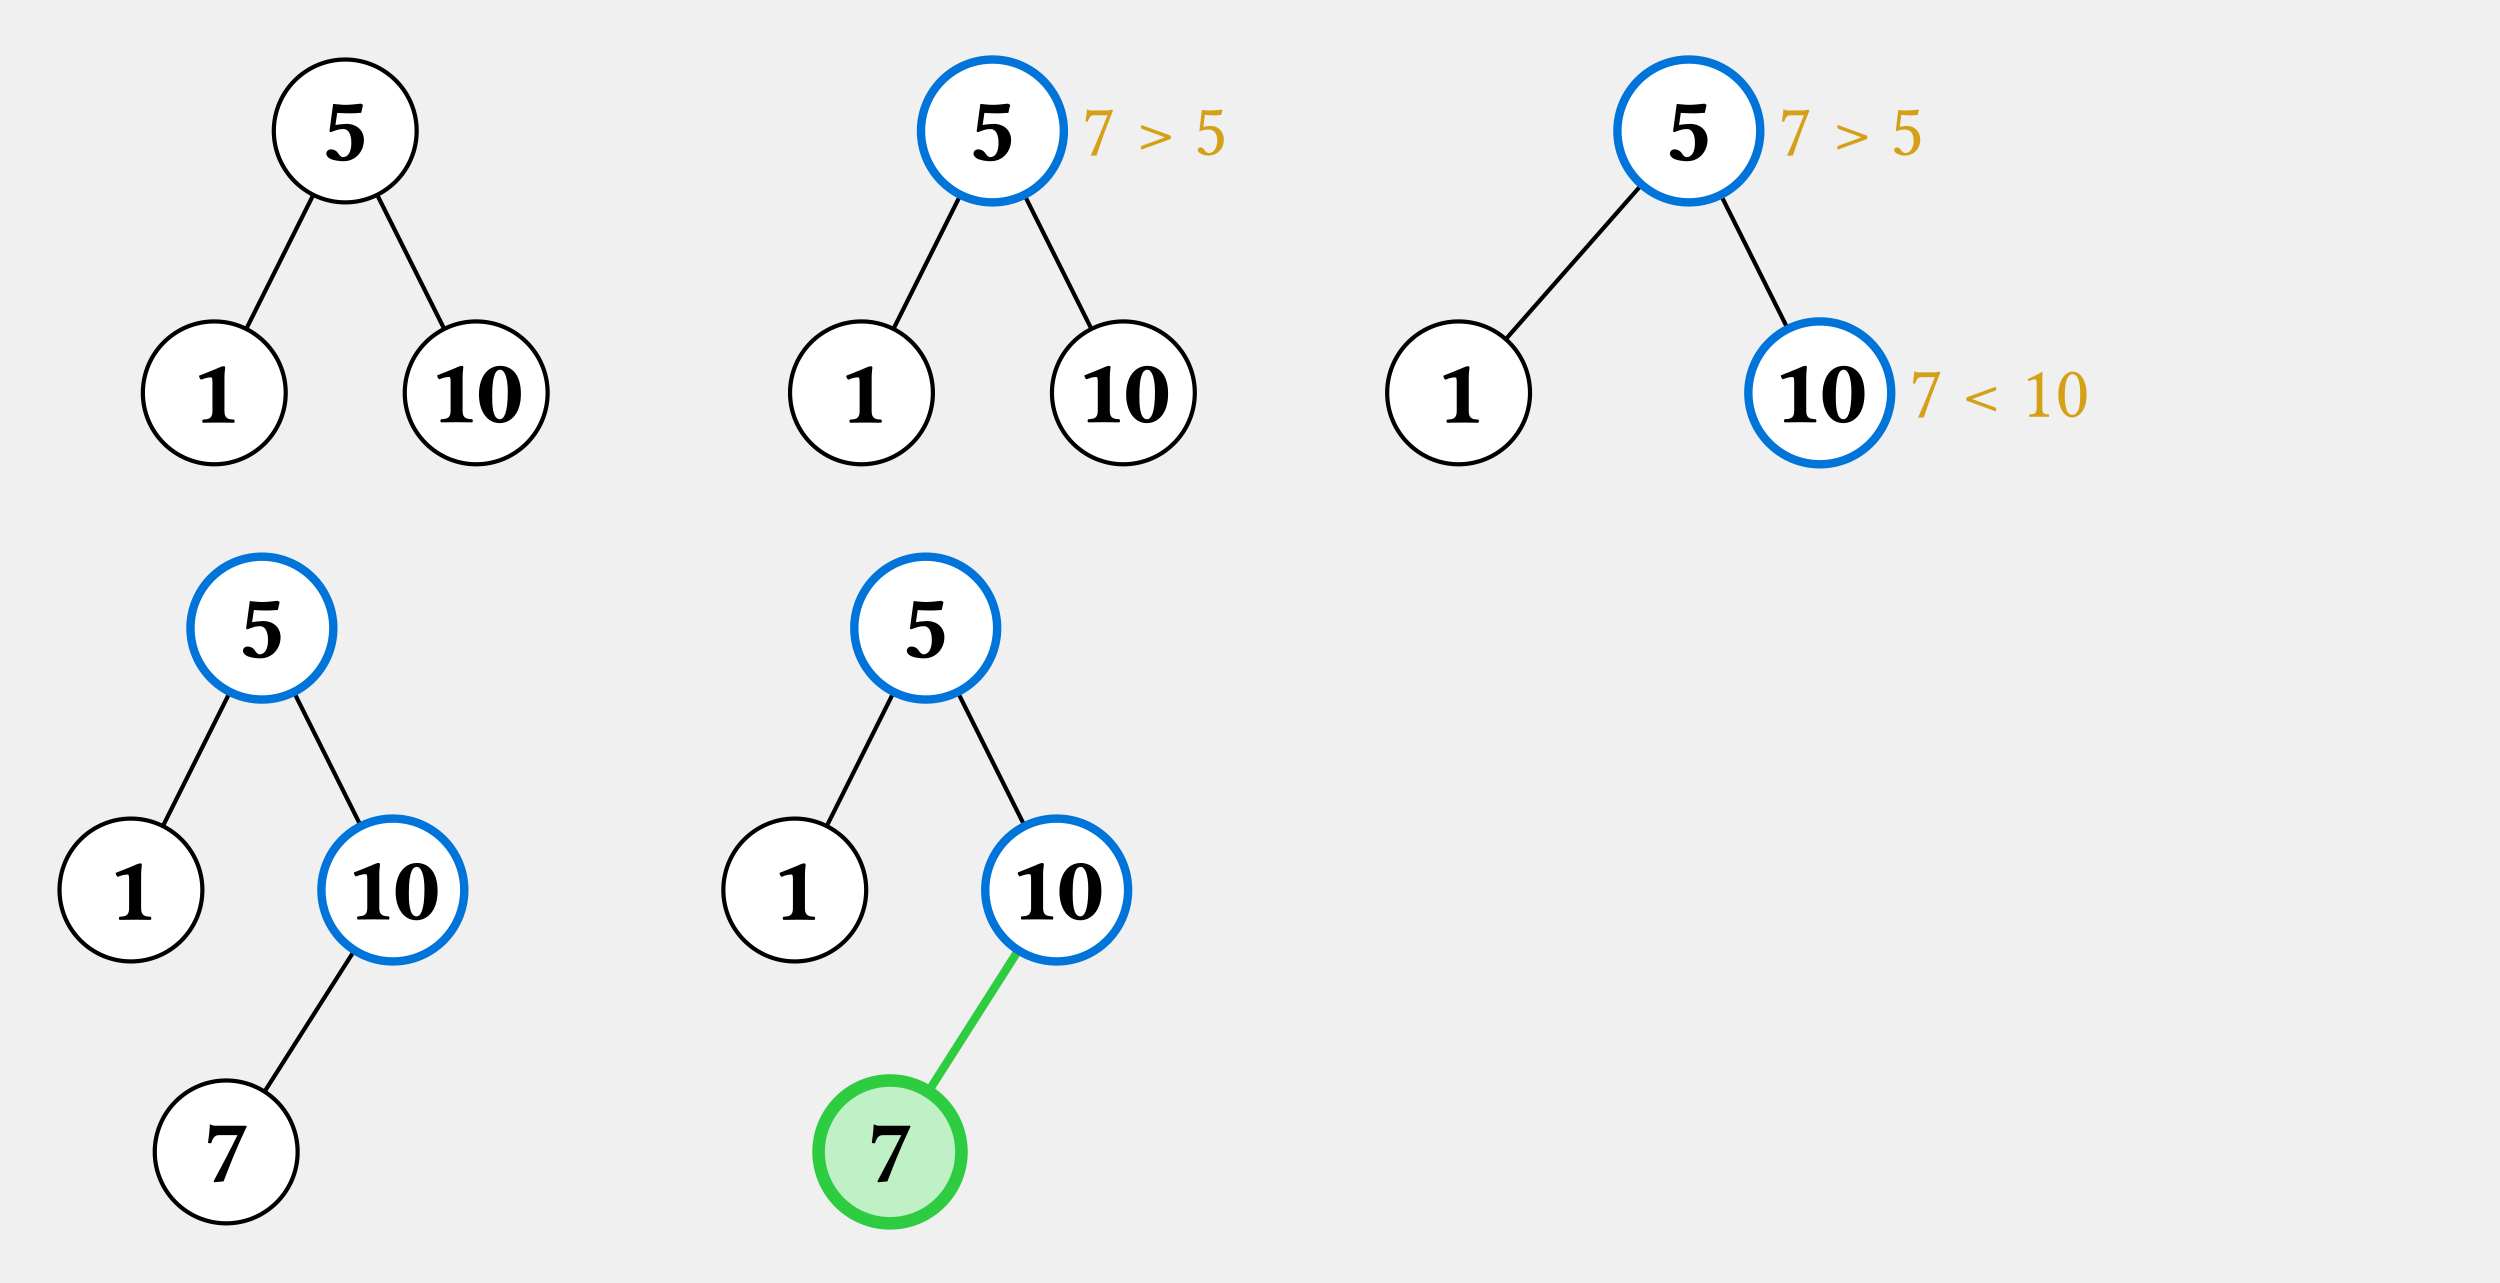
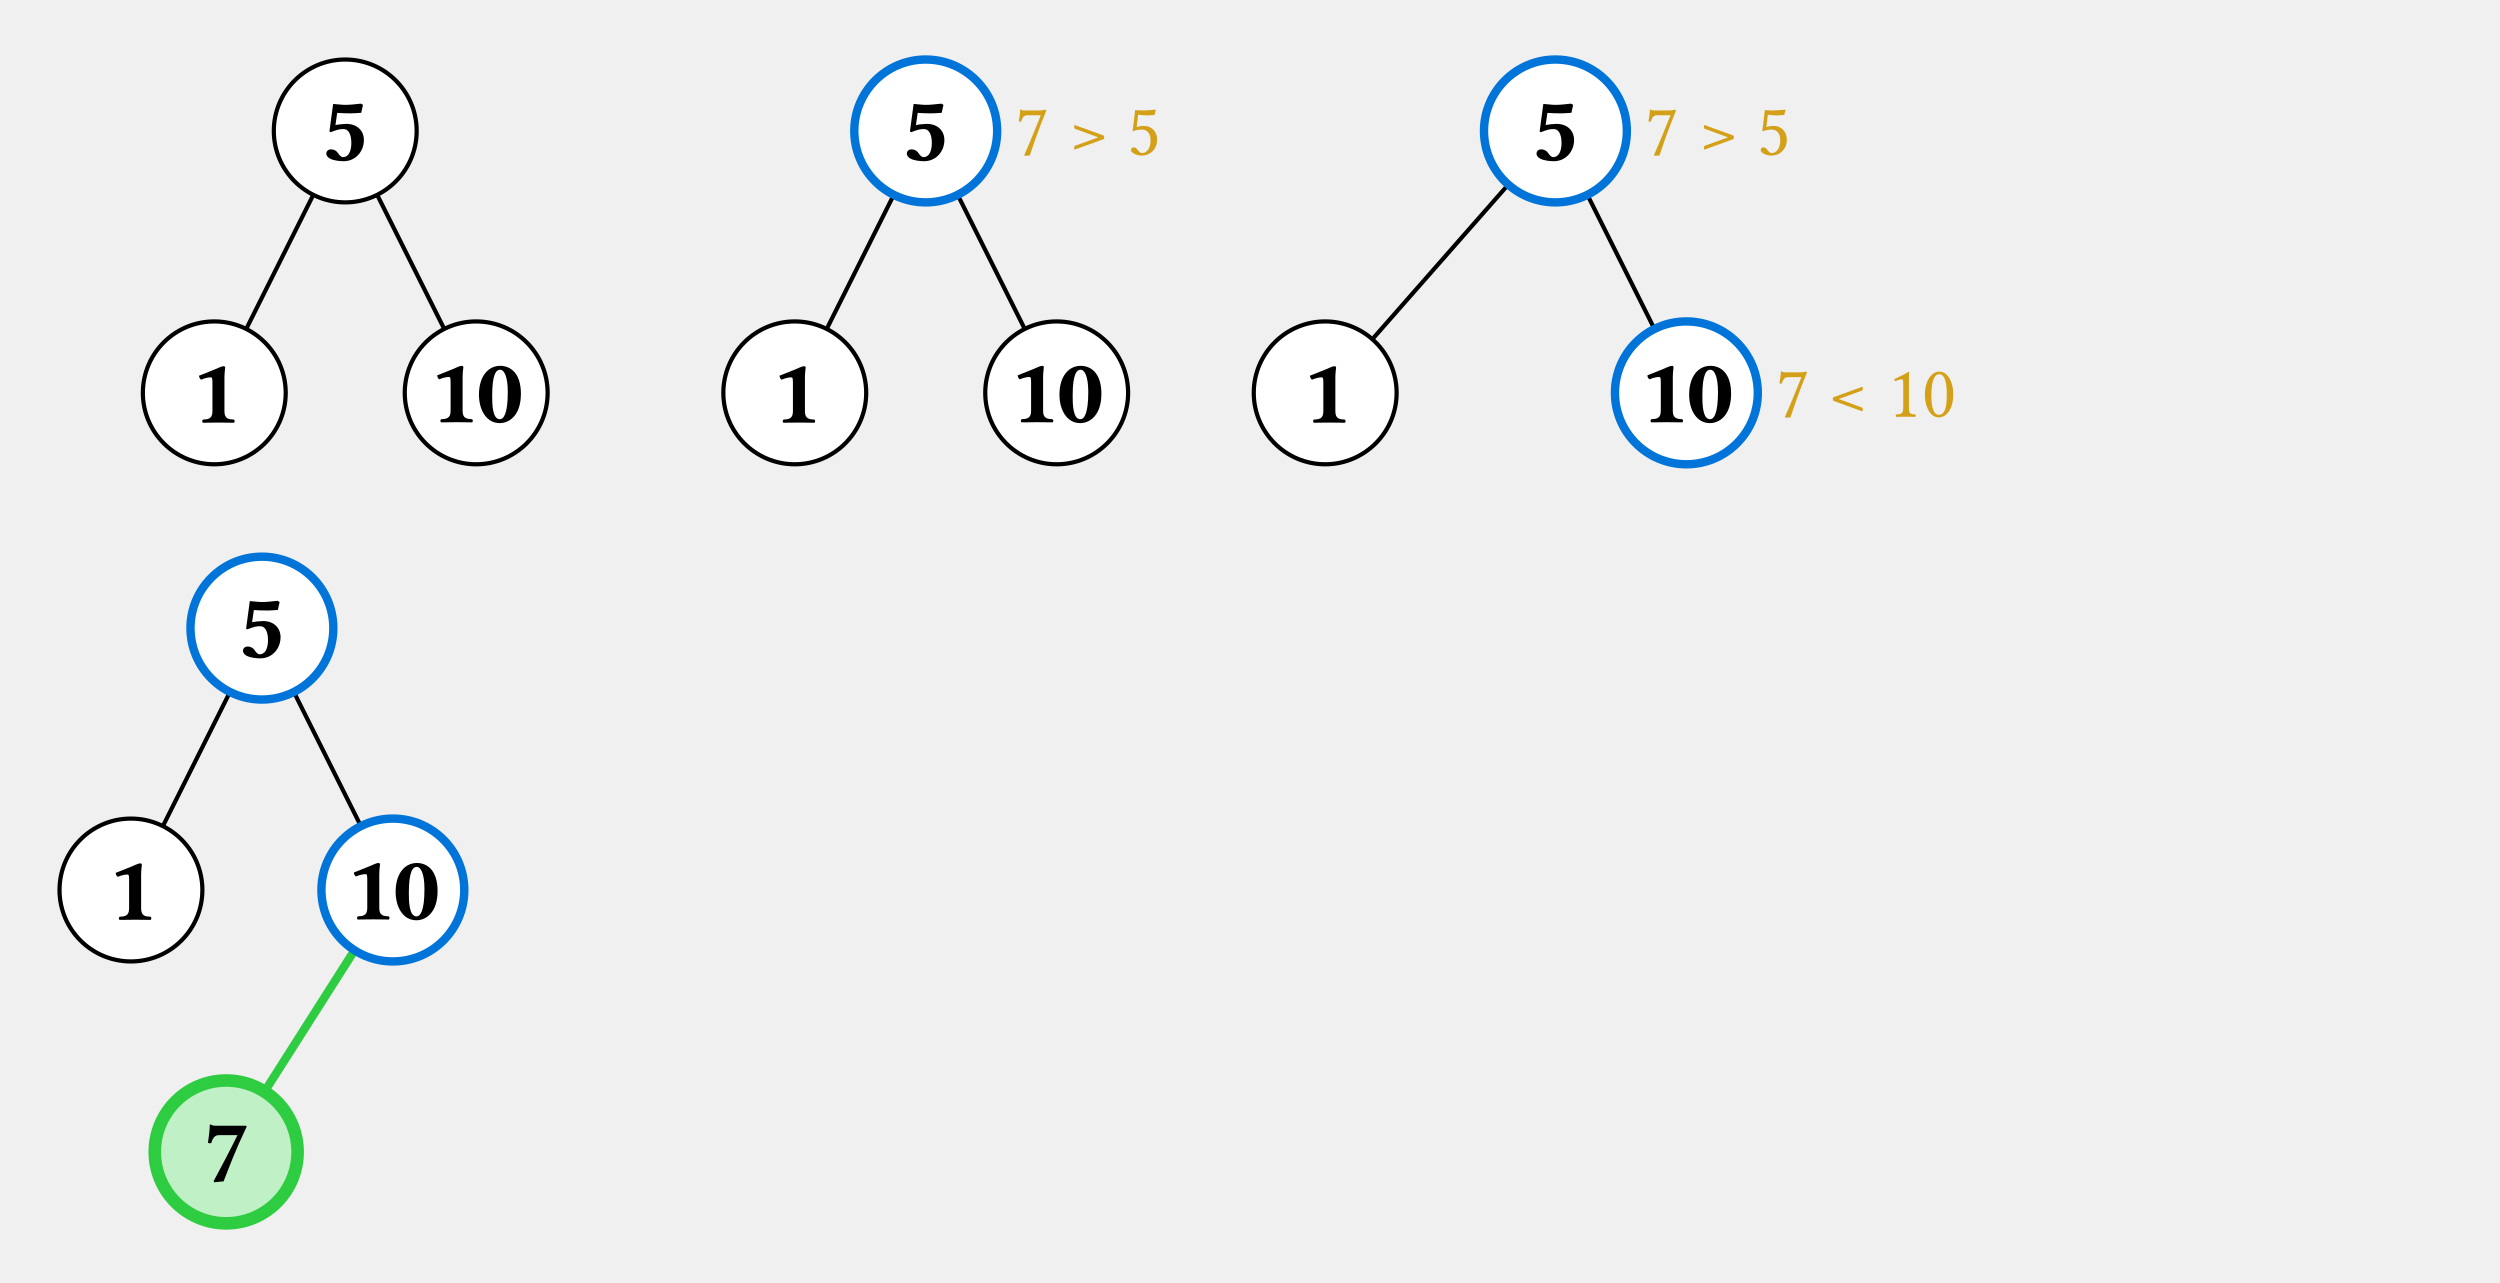
<svg xmlns="http://www.w3.org/2000/svg" xmlns:xlink="http://www.w3.org/1999/xlink" class="typst-doc" viewBox="0 0 595.276 305.465" width="595.276pt" height="305.465pt">
  <g>
    <g class="typst-group">
      <g>
        <g class="typst-group" transform="matrix(1 0 0 1 34.01575 14.17323)">
          <g>
            <g class="typst-group">
              <g>
                <path class="typst-shape" fill="none" stroke="#000000" stroke-width="1" stroke-linecap="butt" stroke-linejoin="miter" stroke-miterlimit="4" transform="matrix(1 0 0 1 22.07864 27.14941)" d="M 0 0m 21.04 0 l -21.04 42.079 " />
                <path class="typst-shape" fill="none" stroke="#000000" stroke-width="1" stroke-linecap="butt" stroke-linejoin="miter" stroke-miterlimit="4" transform="matrix(1 0 0 1 53.25974 27.14941)" d="M 0 0m 0 0 l 21.04 42.079 " />
                <path class="typst-shape" fill="#ffffff" fill-rule="nonzero" stroke="#000000" stroke-width="1" stroke-linecap="butt" stroke-linejoin="miter" stroke-miterlimit="4" transform="matrix(1 0 0 1 31.1811 0)" d="M 0 0m 17.008 0 c -9.385 0 -17.008 7.623 -17.008 17.008 c 0 9.385 7.623 17.008 17.008 17.008 c 9.385 0 17.008 -7.623 17.008 -17.008 c 0 -9.385 -7.623 -17.008 -17.008 -17.008 Z " />
                <path class="typst-shape" fill="none" transform="matrix(1 0 0 1 42.53498 9.802874)" d="M 0 0m 0 0 h 11.308 v 14.41 h -11.308 v -14.41 Z " />
                <g class="typst-group">
                  <g>
                    <g class="typst-group" transform="matrix(1 0 0 1 42.53498 9.802874)">
                      <g>
                        <g class="typst-text" transform="matrix(1 0 0 -1 0 14.19)">
                          <use xlink:href="#gF15EF029438DBE6CD74CC29FAB561C61" x="0" y="0" fill="#000000" fill-rule="nonzero" />
                        </g>
                      </g>
                    </g>
                  </g>
                </g>
                <path class="typst-shape" fill="#ffffff" fill-rule="nonzero" stroke="#000000" stroke-width="1" stroke-linecap="butt" stroke-linejoin="miter" stroke-miterlimit="4" transform="matrix(1 0 0 1 0 62.3622)" d="M 0 0m 17.008 0 c -9.385 0 -17.008 7.623 -17.008 17.008 c 0 9.385 7.623 17.008 17.008 17.008 c 9.385 0 17.008 -7.623 17.008 -17.008 c 0 -9.385 -7.623 -17.008 -17.008 -17.008 Z " />
                <path class="typst-shape" fill="none" transform="matrix(1 0 0 1 11.35387 72.25308)" d="M 0 0h 11.308 v 14.234 h -11.308 v -14.234 Z " />
                <g class="typst-group">
                  <g>
                    <g class="typst-group" transform="matrix(1 0 0 1 11.35387 72.25308)">
                      <g>
                        <g class="typst-text" transform="matrix(1 0 0 -1 0 14.19)">
                          <use xlink:href="#g1CBEB29FCA7C3B058A6EBBB396C32178" x="0" y="0" fill="#000000" fill-rule="nonzero" />
                        </g>
                      </g>
                    </g>
                  </g>
                </g>
                <path class="typst-shape" fill="#ffffff" fill-rule="nonzero" stroke="#000000" stroke-width="1" stroke-linecap="butt" stroke-linejoin="miter" stroke-miterlimit="4" transform="matrix(1 0 0 1 62.3622 62.3622)" d="M 0 0m 17.008 0 c -9.385 0 -17.008 7.623 -17.008 17.008 c 0 9.385 7.623 17.008 17.008 17.008 c 9.385 0 17.008 -7.623 17.008 -17.008 c 0 -9.385 -7.623 -17.008 -17.008 -17.008 Z " />
                <path class="typst-shape" fill="none" transform="matrix(1 0 0 1 68.06208 72.16508)" d="M 0 0h 22.616 v 14.41 h -22.616 v -14.41 Z " />
                <g class="typst-group">
                  <g>
                    <g class="typst-group" transform="matrix(1 0 0 1 68.06208 72.16508)">
                      <g>
                        <g class="typst-text" transform="matrix(1 0 0 -1 0 14.19)">
                          <use xlink:href="#g1CBEB29FCA7C3B058A6EBBB396C32178" x="0" y="0" fill="#000000" fill-rule="nonzero" />
                          <use xlink:href="#g904E0DA51920B5982B585617877B6AE0" x="11.308" y="0" fill="#000000" fill-rule="nonzero" />
                        </g>
                      </g>
                    </g>
                  </g>
                </g>
              </g>
            </g>
          </g>
        </g>
-         <g class="typst-group" transform="matrix(1 0 0 1 188.1193 14.17323)">
+         <g class="typst-group" transform="matrix(1 0 0 1 172.2362 14.17323)">
          <g>
            <g class="typst-group">
              <g>
                <path class="typst-shape" fill="none" stroke="#000000" stroke-width="1" stroke-linecap="butt" stroke-linejoin="miter" stroke-miterlimit="4" transform="matrix(1 0 0 1 22.07864 27.14941)" d="M 0 0m 21.04 0 l -21.04 42.079 " />
                <path class="typst-shape" fill="none" stroke="#000000" stroke-width="1" stroke-linecap="butt" stroke-linejoin="miter" stroke-miterlimit="4" transform="matrix(1 0 0 1 53.25974 27.14941)" d="M 0 0m 0 0 l 21.04 42.079 " />
                <path class="typst-shape" fill="#ffffff" fill-rule="nonzero" stroke="#0074d9" stroke-width="2" stroke-linecap="butt" stroke-linejoin="miter" stroke-miterlimit="4" transform="matrix(1 0 0 1 31.1811 0)" d="M 0 0m 17.008 0 c -9.385 0 -17.008 7.623 -17.008 17.008 c 0 9.385 7.623 17.008 17.008 17.008 c 9.385 0 17.008 -7.623 17.008 -17.008 c 0 -9.385 -7.623 -17.008 -17.008 -17.008 Z " />
                <path class="typst-shape" fill="none" transform="matrix(1 0 0 1 42.53498 9.802874)" d="M 0 0m 0 0 h 11.308 v 14.41 h -11.308 v -14.41 Z " />
                <g class="typst-group">
                  <g>
                    <g class="typst-group" transform="matrix(1 0 0 1 42.53498 9.802874)">
                      <g>
                        <g class="typst-text" transform="matrix(1 0 0 -1 0 14.19)">
                          <use xlink:href="#gF15EF029438DBE6CD74CC29FAB561C61" x="0" y="0" fill="#000000" fill-rule="nonzero" />
                        </g>
                      </g>
                    </g>
                  </g>
                </g>
                <path class="typst-shape" fill="none" transform="matrix(1 0 0 1 69.44882 11.10307)" d="M 0 0m 0 0 h 34.848 v 11.81 h -34.848 v -11.81 Z " />
                <g class="typst-group">
                  <g>
                    <g class="typst-group" transform="matrix(1 0 0 1 69.44882 11.10307)">
                      <g>
                        <g class="typst-text" transform="matrix(1 0 0 -1 0 11.5808)">
                          <use xlink:href="#g60A740E2BAD279BD3EFD34D0F6CE6BB8" x="0" y="0" fill="#d4a017" fill-rule="nonzero" />
                          <use xlink:href="#g7EFC4C6B1612157CCA1C1D8744671726" x="12.584" y="0" fill="#d4a017" fill-rule="nonzero" />
                          <use xlink:href="#g515389AFF84761005F68EB2666C28C8F" x="26.664" y="0" fill="#d4a017" fill-rule="nonzero" />
                        </g>
                      </g>
                    </g>
                  </g>
                </g>
                <path class="typst-shape" fill="#ffffff" fill-rule="nonzero" stroke="#000000" stroke-width="1" stroke-linecap="butt" stroke-linejoin="miter" stroke-miterlimit="4" transform="matrix(1 0 0 1 0 62.3622)" d="M 0 0m 17.008 0 c -9.385 0 -17.008 7.623 -17.008 17.008 c 0 9.385 7.623 17.008 17.008 17.008 c 9.385 0 17.008 -7.623 17.008 -17.008 c 0 -9.385 -7.623 -17.008 -17.008 -17.008 Z " />
                <path class="typst-shape" fill="none" transform="matrix(1 0 0 1 11.35387 72.25308)" d="M 0 0h 11.308 v 14.234 h -11.308 v -14.234 Z " />
                <g class="typst-group">
                  <g>
                    <g class="typst-group" transform="matrix(1 0 0 1 11.35387 72.25308)">
                      <g>
                        <g class="typst-text" transform="matrix(1 0 0 -1 0 14.19)">
                          <use xlink:href="#g1CBEB29FCA7C3B058A6EBBB396C32178" x="0" y="0" fill="#000000" fill-rule="nonzero" />
                        </g>
                      </g>
                    </g>
                  </g>
                </g>
                <path class="typst-shape" fill="#ffffff" fill-rule="nonzero" stroke="#000000" stroke-width="1" stroke-linecap="butt" stroke-linejoin="miter" stroke-miterlimit="4" transform="matrix(1 0 0 1 62.3622 62.3622)" d="M 0 0m 17.008 0 c -9.385 0 -17.008 7.623 -17.008 17.008 c 0 9.385 7.623 17.008 17.008 17.008 c 9.385 0 17.008 -7.623 17.008 -17.008 c 0 -9.385 -7.623 -17.008 -17.008 -17.008 Z " />
                <path class="typst-shape" fill="none" transform="matrix(1 0 0 1 68.06208 72.16508)" d="M 0 0h 22.616 v 14.41 h -22.616 v -14.41 Z " />
                <g class="typst-group">
                  <g>
                    <g class="typst-group" transform="matrix(1 0 0 1 68.06208 72.16508)">
                      <g>
                        <g class="typst-text" transform="matrix(1 0 0 -1 0 14.19)">
                          <use xlink:href="#g1CBEB29FCA7C3B058A6EBBB396C32178" x="0" y="0" fill="#000000" fill-rule="nonzero" />
                          <use xlink:href="#g904E0DA51920B5982B585617877B6AE0" x="11.308" y="0" fill="#000000" fill-rule="nonzero" />
                        </g>
                      </g>
                    </g>
                  </g>
                </g>
              </g>
            </g>
          </g>
        </g>
-         <g class="typst-group" transform="matrix(1 0 0 1 330.2992 14.17323)">
+         <g class="typst-group" transform="matrix(1 0 0 1 298.533 14.17323)">
          <g>
            <g class="typst-group">
              <g>
                <path class="typst-shape" fill="none" stroke="#000000" stroke-width="1" stroke-linecap="butt" stroke-linejoin="miter" stroke-miterlimit="4" transform="matrix(1 0 0 1 24.49417 25.52367)" d="M 0 0m 39.85 0 l -39.85 45.331 " />
                <path class="typst-shape" fill="none" stroke="#000000" stroke-width="1" stroke-linecap="butt" stroke-linejoin="miter" stroke-miterlimit="4" transform="matrix(1 0 0 1 76.90173 27.14941)" d="M 0 0m 0 0 l 21.04 42.079 " />
                <path class="typst-shape" fill="#ffffff" fill-rule="nonzero" stroke="#0074d9" stroke-width="2" stroke-linecap="butt" stroke-linejoin="miter" stroke-miterlimit="4" transform="matrix(1 0 0 1 54.82309 0)" d="M 0 0m 17.008 0 c -9.385 0 -17.008 7.623 -17.008 17.008 c 0 9.385 7.623 17.008 17.008 17.008 c 9.385 0 17.008 -7.623 17.008 -17.008 c 0 -9.385 -7.623 -17.008 -17.008 -17.008 Z " />
                <path class="typst-shape" fill="none" transform="matrix(1 0 0 1 66.17696 9.802874)" d="M 0 0m 0 0 h 11.308 v 14.41 h -11.308 v -14.41 Z " />
                <g class="typst-group">
                  <g>
                    <g class="typst-group" transform="matrix(1 0 0 1 66.17696 9.802874)">
                      <g>
                        <g class="typst-text" transform="matrix(1 0 0 -1 0 14.19)">
                          <use xlink:href="#gF15EF029438DBE6CD74CC29FAB561C61" x="0" y="0" fill="#000000" fill-rule="nonzero" />
                        </g>
                      </g>
                    </g>
                  </g>
                </g>
                <path class="typst-shape" fill="none" transform="matrix(1 0 0 1 93.0908 11.10307)" d="M 0 0m 0 0 h 34.848 v 11.81 h -34.848 v -11.81 Z " />
                <g class="typst-group">
                  <g>
                    <g class="typst-group" transform="matrix(1 0 0 1 93.0908 11.10307)">
                      <g>
                        <g class="typst-text" transform="matrix(1 0 0 -1 0 11.5808)">
                          <use xlink:href="#g60A740E2BAD279BD3EFD34D0F6CE6BB8" x="0" y="0" fill="#d4a017" fill-rule="nonzero" />
                          <use xlink:href="#g7EFC4C6B1612157CCA1C1D8744671726" x="12.584" y="0" fill="#d4a017" fill-rule="nonzero" />
                          <use xlink:href="#g515389AFF84761005F68EB2666C28C8F" x="26.664" y="0" fill="#d4a017" fill-rule="nonzero" />
                        </g>
                      </g>
                    </g>
                  </g>
                </g>
                <path class="typst-shape" fill="#ffffff" fill-rule="nonzero" stroke="#000000" stroke-width="1" stroke-linecap="butt" stroke-linejoin="miter" stroke-miterlimit="4" transform="matrix(1 0 0 1 0 62.3622)" d="M 0 0m 17.008 0 c -9.385 0 -17.008 7.623 -17.008 17.008 c 0 9.385 7.623 17.008 17.008 17.008 c 9.385 0 17.008 -7.623 17.008 -17.008 c 0 -9.385 -7.623 -17.008 -17.008 -17.008 Z " />
                <path class="typst-shape" fill="none" transform="matrix(1 0 0 1 11.35387 72.25308)" d="M 0 0h 11.308 v 14.234 h -11.308 v -14.234 Z " />
                <g class="typst-group">
                  <g>
                    <g class="typst-group" transform="matrix(1 0 0 1 11.35387 72.25308)">
                      <g>
                        <g class="typst-text" transform="matrix(1 0 0 -1 0 14.19)">
                          <use xlink:href="#g1CBEB29FCA7C3B058A6EBBB396C32178" x="0" y="0" fill="#000000" fill-rule="nonzero" />
                        </g>
                      </g>
                    </g>
                  </g>
                </g>
                <path class="typst-shape" fill="#ffffff" fill-rule="nonzero" stroke="#0074d9" stroke-width="2" stroke-linecap="butt" stroke-linejoin="miter" stroke-miterlimit="4" transform="matrix(1 0 0 1 86.00419 62.3622)" d="M 0 0m 17.008 0 c -9.385 0 -17.008 7.623 -17.008 17.008 c 0 9.385 7.623 17.008 17.008 17.008 c 9.385 0 17.008 -7.623 17.008 -17.008 c 0 -9.385 -7.623 -17.008 -17.008 -17.008 Z " />
                <path class="typst-shape" fill="none" transform="matrix(1 0 0 1 91.70406 72.16508)" d="M 0 0h 22.616 v 14.41 h -22.616 v -14.41 Z " />
                <g class="typst-group">
                  <g>
                    <g class="typst-group" transform="matrix(1 0 0 1 91.70406 72.16508)">
                      <g>
                        <g class="typst-text" transform="matrix(1 0 0 -1 0 14.19)">
                          <use xlink:href="#g1CBEB29FCA7C3B058A6EBBB396C32178" x="0" y="0" fill="#000000" fill-rule="nonzero" />
                          <use xlink:href="#g904E0DA51920B5982B585617877B6AE0" x="11.308" y="0" fill="#000000" fill-rule="nonzero" />
                        </g>
                      </g>
                    </g>
                  </g>
                </g>
                <path class="typst-shape" fill="none" transform="matrix(1 0 0 1 124.2719 73.46528)" d="M 0 0m 0 0 h 43.032 v 11.81 h -43.032 v -11.81 Z " />
                <g class="typst-group">
                  <g>
                    <g class="typst-group" transform="matrix(1 0 0 1 124.2719 73.46528)">
                      <g>
                        <g class="typst-text" transform="matrix(1 0 0 -1 0 11.5808)">
                          <use xlink:href="#g60A740E2BAD279BD3EFD34D0F6CE6BB8" x="0" y="0" fill="#d4a017" fill-rule="nonzero" />
                          <use xlink:href="#g37636EEEC44C401611D593EF07FE844A" x="12.584" y="0" fill="#d4a017" fill-rule="nonzero" />
                          <use xlink:href="#g762A409D7BB417A9C9A0415B7F904768" x="26.664" y="0" fill="#d4a017" fill-rule="nonzero" />
                          <use xlink:href="#gE4FFA5178978485EC63F4FD8FE2398D5" x="34.848" y="0" fill="#d4a017" fill-rule="nonzero" />
                        </g>
                      </g>
                    </g>
                  </g>
                </g>
              </g>
            </g>
          </g>
        </g>
        <g class="typst-group">
          <g>
            <g class="typst-group" transform="matrix(1 0 0 1 14.17323 132.5512)">
-               <g>
-                 <g class="typst-group">
-                   <g>
-                     <path class="typst-shape" fill="none" stroke="#000000" stroke-width="1" stroke-linecap="butt" stroke-linejoin="miter" stroke-miterlimit="4" transform="matrix(1 0 0 1 45.77245 88.936)" d="M 0 0m 27.51 -0 l -27.51 43.23 " />
-                     <path class="typst-shape" fill="none" stroke="#000000" stroke-width="1" stroke-linecap="butt" stroke-linejoin="miter" stroke-miterlimit="4" transform="matrix(1 0 0 1 22.07864 27.14941)" d="M 0 0m 21.04 -0 l -21.04 42.079 " />
-                     <path class="typst-shape" fill="none" stroke="#000000" stroke-width="1" stroke-linecap="butt" stroke-linejoin="miter" stroke-miterlimit="4" transform="matrix(1 0 0 1 53.25974 27.14941)" d="M 0 0m 0 -0 l 21.04 42.079 " />
-                     <path class="typst-shape" fill="#ffffff" fill-rule="nonzero" stroke="#0074d9" stroke-width="2" stroke-linecap="butt" stroke-linejoin="miter" stroke-miterlimit="4" transform="matrix(1 0 0 1 31.1811 0)" d="M 0 0m 17.008 -0 c -9.385 0 -17.008 7.623 -17.008 17.008 c 0 9.385 7.623 17.008 17.008 17.008 c 9.385 0 17.008 -7.623 17.008 -17.008 c 0 -9.385 -7.623 -17.008 -17.008 -17.008 Z " />
-                     <path class="typst-shape" fill="none" transform="matrix(1 0 0 1 42.53498 9.802874)" d="M 0 0m 0 -0 h 11.308 v 14.41 h -11.308 v -14.41 Z " />
-                     <g class="typst-group">
-                       <g>
-                         <g class="typst-group" transform="matrix(1 0 0 1 42.53498 9.802874)">
-                           <g>
-                             <g class="typst-text" transform="matrix(1 0 0 -1 0 14.19)">
-                               <use xlink:href="#gF15EF029438DBE6CD74CC29FAB561C61" x="0" y="0" fill="#000000" fill-rule="nonzero" />
-                             </g>
-                           </g>
-                         </g>
-                       </g>
-                     </g>
-                     <path class="typst-shape" fill="#ffffff" fill-rule="nonzero" stroke="#000000" stroke-width="1" stroke-linecap="butt" stroke-linejoin="miter" stroke-miterlimit="4" transform="matrix(1 0 0 1 0 62.3622)" d="M 0 0m 17.008 -0 c -9.385 0 -17.008 7.623 -17.008 17.008 c 0 9.385 7.623 17.008 17.008 17.008 c 9.385 0 17.008 -7.623 17.008 -17.008 c 0 -9.385 -7.623 -17.008 -17.008 -17.008 Z " />
-                     <path class="typst-shape" fill="none" transform="matrix(1 0 0 1 11.35387 72.25308)" d="M 0 0m 0 -0 h 11.308 v 14.234 h -11.308 v -14.234 Z " />
-                     <g class="typst-group">
-                       <g>
-                         <g class="typst-group" transform="matrix(1 0 0 1 11.35387 72.25308)">
-                           <g>
-                             <g class="typst-text" transform="matrix(1 0 0 -1 0 14.19)">
-                               <use xlink:href="#g1CBEB29FCA7C3B058A6EBBB396C32178" x="0" y="0" fill="#000000" fill-rule="nonzero" />
-                             </g>
-                           </g>
-                         </g>
-                       </g>
-                     </g>
-                     <path class="typst-shape" fill="#ffffff" fill-rule="nonzero" stroke="#0074d9" stroke-width="2" stroke-linecap="butt" stroke-linejoin="miter" stroke-miterlimit="4" transform="matrix(1 0 0 1 62.3622 62.3622)" d="M 0 0m 17.008 -0 c -9.385 0 -17.008 7.623 -17.008 17.008 c 0 9.385 7.623 17.008 17.008 17.008 c 9.385 0 17.008 -7.623 17.008 -17.008 c 0 -9.385 -7.623 -17.008 -17.008 -17.008 Z " />
-                     <path class="typst-shape" fill="none" transform="matrix(1 0 0 1 68.06208 72.16508)" d="M 0 0m 0 -0 h 22.616 v 14.41 h -22.616 v -14.41 Z " />
-                     <g class="typst-group">
-                       <g>
-                         <g class="typst-group" transform="matrix(1 0 0 1 68.06208 72.16508)">
-                           <g>
-                             <g class="typst-text" transform="matrix(1 0 0 -1 0 14.19)">
-                               <use xlink:href="#g1CBEB29FCA7C3B058A6EBBB396C32178" x="0" y="0" fill="#000000" fill-rule="nonzero" />
-                               <use xlink:href="#g904E0DA51920B5982B585617877B6AE0" x="11.308" y="0" fill="#000000" fill-rule="nonzero" />
-                             </g>
-                           </g>
-                         </g>
-                       </g>
-                     </g>
-                     <path class="typst-shape" fill="#ffffff" fill-rule="nonzero" stroke="#000000" stroke-width="1" stroke-linecap="butt" stroke-linejoin="miter" stroke-miterlimit="4" transform="matrix(1 0 0 1 22.67717 124.7244)" d="M 0 0m 17.008 0 c -9.385 0 -17.008 7.623 -17.008 17.008 c 0 9.385 7.623 17.008 17.008 17.008 c 9.385 0 17.008 -7.623 17.008 -17.008 c 0 -9.385 -7.623 -17.008 -17.008 -17.008 Z " />
-                     <path class="typst-shape" fill="none" transform="matrix(1 0 0 1 34.03104 134.5053)" d="M 0 0h 11.308 v 14.454 h -11.308 v -14.454 Z " />
-                     <g class="typst-group">
-                       <g>
-                         <g class="typst-group" transform="matrix(1 0 0 1 34.03104 134.5053)">
-                           <g>
-                             <g class="typst-text" transform="matrix(1 0 0 -1 0 14.19)">
-                               <use xlink:href="#g2096533D0917300CB040EF9ABCABF1FE" x="0" y="0" fill="#000000" fill-rule="nonzero" />
-                             </g>
-                           </g>
-                         </g>
-                       </g>
-                     </g>
-                   </g>
-                 </g>
-               </g>
-             </g>
-             <g class="typst-group" transform="matrix(1 0 0 1 172.2362 132.5512)">
              <g>
                <g class="typst-group">
                  <g>
                    <path class="typst-shape" fill="none" stroke="#2ecc40" stroke-width="2" stroke-linecap="butt" stroke-linejoin="miter" stroke-miterlimit="4" transform="matrix(1 0 0 1 45.77245 88.936)" d="M 0 0m 27.51 -0 l -27.51 43.23 " />
                    <path class="typst-shape" fill="none" stroke="#000000" stroke-width="1" stroke-linecap="butt" stroke-linejoin="miter" stroke-miterlimit="4" transform="matrix(1 0 0 1 22.07864 27.14941)" d="M 0 0m 21.04 -0 l -21.04 42.079 " />
                    <path class="typst-shape" fill="none" stroke="#000000" stroke-width="1" stroke-linecap="butt" stroke-linejoin="miter" stroke-miterlimit="4" transform="matrix(1 0 0 1 53.25974 27.14941)" d="M 0 0m 0 -0 l 21.04 42.079 " />
                    <path class="typst-shape" fill="#ffffff" fill-rule="nonzero" stroke="#0074d9" stroke-width="2" stroke-linecap="butt" stroke-linejoin="miter" stroke-miterlimit="4" transform="matrix(1 0 0 1 31.1811 0)" d="M 0 0m 17.008 -0 c -9.385 0 -17.008 7.623 -17.008 17.008 c 0 9.385 7.623 17.008 17.008 17.008 c 9.385 0 17.008 -7.623 17.008 -17.008 c 0 -9.385 -7.623 -17.008 -17.008 -17.008 Z " />
                    <path class="typst-shape" fill="none" transform="matrix(1 0 0 1 42.53498 9.802874)" d="M 0 0m 0 -0 h 11.308 v 14.41 h -11.308 v -14.41 Z " />
                    <g class="typst-group">
                      <g>
                        <g class="typst-group" transform="matrix(1 0 0 1 42.53498 9.802874)">
                          <g>
                            <g class="typst-text" transform="matrix(1 0 0 -1 0 14.19)">
                              <use xlink:href="#gF15EF029438DBE6CD74CC29FAB561C61" x="0" y="0" fill="#000000" fill-rule="nonzero" />
                            </g>
                          </g>
                        </g>
                      </g>
                    </g>
                    <path class="typst-shape" fill="#ffffff" fill-rule="nonzero" stroke="#000000" stroke-width="1" stroke-linecap="butt" stroke-linejoin="miter" stroke-miterlimit="4" transform="matrix(1 0 0 1 0 62.3622)" d="M 0 0m 17.008 -0 c -9.385 0 -17.008 7.623 -17.008 17.008 c 0 9.385 7.623 17.008 17.008 17.008 c 9.385 0 17.008 -7.623 17.008 -17.008 c 0 -9.385 -7.623 -17.008 -17.008 -17.008 Z " />
                    <path class="typst-shape" fill="none" transform="matrix(1 0 0 1 11.35387 72.25308)" d="M 0 0m 0 -0 h 11.308 v 14.234 h -11.308 v -14.234 Z " />
                    <g class="typst-group">
                      <g>
                        <g class="typst-group" transform="matrix(1 0 0 1 11.35387 72.25308)">
                          <g>
                            <g class="typst-text" transform="matrix(1 0 0 -1 0 14.19)">
                              <use xlink:href="#g1CBEB29FCA7C3B058A6EBBB396C32178" x="0" y="0" fill="#000000" fill-rule="nonzero" />
                            </g>
                          </g>
                        </g>
                      </g>
                    </g>
                    <path class="typst-shape" fill="#ffffff" fill-rule="nonzero" stroke="#0074d9" stroke-width="2" stroke-linecap="butt" stroke-linejoin="miter" stroke-miterlimit="4" transform="matrix(1 0 0 1 62.3622 62.3622)" d="M 0 0m 17.008 -0 c -9.385 0 -17.008 7.623 -17.008 17.008 c 0 9.385 7.623 17.008 17.008 17.008 c 9.385 0 17.008 -7.623 17.008 -17.008 c 0 -9.385 -7.623 -17.008 -17.008 -17.008 Z " />
                    <path class="typst-shape" fill="none" transform="matrix(1 0 0 1 68.06208 72.16508)" d="M 0 0m 0 -0 h 22.616 v 14.41 h -22.616 v -14.41 Z " />
                    <g class="typst-group">
                      <g>
                        <g class="typst-group" transform="matrix(1 0 0 1 68.06208 72.16508)">
                          <g>
                            <g class="typst-text" transform="matrix(1 0 0 -1 0 14.19)">
                              <use xlink:href="#g1CBEB29FCA7C3B058A6EBBB396C32178" x="0" y="0" fill="#000000" fill-rule="nonzero" />
                              <use xlink:href="#g904E0DA51920B5982B585617877B6AE0" x="11.308" y="0" fill="#000000" fill-rule="nonzero" />
                            </g>
                          </g>
                        </g>
                      </g>
                    </g>
                    <path class="typst-shape" fill="#c0f0c6" fill-rule="nonzero" stroke="#2ecc40" stroke-width="3" stroke-linecap="butt" stroke-linejoin="miter" stroke-miterlimit="4" transform="matrix(1 0 0 1 22.67717 124.7244)" d="M 0 0m 17.008 0 c -9.385 0 -17.008 7.623 -17.008 17.008 c 0 9.385 7.623 17.008 17.008 17.008 c 9.385 0 17.008 -7.623 17.008 -17.008 c 0 -9.385 -7.623 -17.008 -17.008 -17.008 Z " />
                    <path class="typst-shape" fill="none" transform="matrix(1 0 0 1 34.03104 134.5053)" d="M 0 0h 11.308 v 14.454 h -11.308 v -14.454 Z " />
                    <g class="typst-group">
                      <g>
                        <g class="typst-group" transform="matrix(1 0 0 1 34.03104 134.5053)">
                          <g>
                            <g class="typst-text" transform="matrix(1 0 0 -1 0 14.19)">
                              <use xlink:href="#g2096533D0917300CB040EF9ABCABF1FE" x="0" y="0" fill="#000000" fill-rule="nonzero" />
                            </g>
                          </g>
                        </g>
                      </g>
                    </g>
                  </g>
                </g>
              </g>
            </g>
          </g>
        </g>
      </g>
    </g>
  </g>
  <defs id="glyph">
    <symbol id="gF15EF029438DBE6CD74CC29FAB561C61" overflow="visible">
      <path d="M 0 0m 7.106 4.136 c 0 -2.156 -0.77 -3.388 -1.98 -3.388 c -0.44 0 -0.858 0.44 -1.21 0.99 c -0.286 0.44 -0.836 0.858 -1.65 0.858 c -0.792 0 -1.122 -0.55 -1.122 -1.034 c 0 -0.374 0.33 -0.88 0.88 -1.166 c 0.858 -0.44 2.178 -0.616 3.234 -0.616 c 2.926 0 4.84 2.398 4.84 5.038 c 0 2.2 -1.584 3.85 -4.18 3.85 c -0.682 0 -2.068 -0.154 -2.596 -0.286 l 0.418 2.904 c 0.704 -0.066 2.266 -0.11 3.19 -0.11 c 0.792 0 1.188 0.044 2.53 0.132 l 0.418 1.892 l -0.506 0.286 c -1.606 -0.154 -2.42 -0.286 -3.74 -0.286 c -0.902 0 -1.606 0.132 -2.86 0.22 l -0.88 -6.556 l 0.286 -0.176 c 1.606 0.594 2.002 0.748 3.102 0.748 c 1.034 0 1.826 -1.1 1.826 -3.3 Z " />
    </symbol>
    <symbol id="g1CBEB29FCA7C3B058A6EBBB396C32178" overflow="visible">
      <path d="M 0 0m 8.074 2.684 v 7.942 c 0 1.166 0.176 2.42 0.176 2.42 c 0 0.286 -0.176 0.374 -0.374 0.374 c -0.22 0 -0.594 -0.088 -1.1 -0.33 c -1.342 -0.616 -2.838 -1.144 -4.752 -1.936 c 0.022 -0.374 0.176 -0.726 0.484 -0.946 c 1.188 0.506 1.98 0.55 2.288 0.55 c 0.286 0 0.418 -0.088 0.418 -1.188 v -6.886 c 0 -1.826 -1.056 -1.914 -2.266 -1.98 c -0.22 -0.132 -0.22 -0.616 0 -0.748 c 1.804 0.022 2.838 0.044 3.718 0.044 c 0.88 0 1.87 -0.022 3.674 -0.044 c 0.22 0.132 0.22 0.616 0 0.748 c -1.21 0.066 -2.266 0.154 -2.266 1.98 Z " />
    </symbol>
    <symbol id="g904E0DA51920B5982B585617877B6AE0" overflow="visible">
      <path d="M 0 0m 5.61 -0.22 c 2.178 0 5.038 1.738 5.038 6.974 c 0 5.192 -2.706 6.666 -4.928 6.666 c -2.838 0 -5.06 -2.464 -5.06 -6.864 c 0 -3.608 1.738 -6.776 4.95 -6.776 Z m 0.11 12.716 c 0.858 0 1.804 -1.408 1.804 -5.302 c 0 -5.28 -1.012 -6.49 -1.892 -6.49 c -1.804 0 -1.826 3.74 -1.826 5.61 c 0 5.346 1.034 6.182 1.914 6.182 Z " />
    </symbol>
    <symbol id="g60A740E2BAD279BD3EFD34D0F6CE6BB8" overflow="visible">
      <path d="M 0 0m 2.992 9.416 h 3.15 c -1.373 -3.414 -2.763 -6.846 -3.96 -9.522 l 0.141 -0.123 l 1.197 0.053 c 1.003 2.992 1.971 5.914 3.942 10.718 l -0.282 0.211 c -0.299 -0.088 -0.686 -0.194 -1.355 -0.194 h -3.626 c -0.598 0 -0.563 0.176 -0.88 0.246 c -0.053 0 -0.07 0 -0.07 -0.053 c -0.018 -0.845 -0.211 -1.901 -0.352 -2.816 c 0.194 -0.053 0.37 -0.07 0.563 -0.053 c 0.387 1.408 0.968 1.531 1.531 1.531 Z " />
    </symbol>
    <symbol id="g7EFC4C6B1612157CCA1C1D8744671726" overflow="visible">
      <path d="M 0 0m 7.251 4.154 l -5.579 -2.024 c -0.229 -0.246 -0.246 -0.774 0 -0.88 l 6.864 2.482 c 0.158 0.299 0.158 0.581 0 0.845 l -6.864 2.499 c -0.246 -0.106 -0.229 -0.634 0 -0.88 Z " />
    </symbol>
    <symbol id="g515389AFF84761005F68EB2666C28C8F" overflow="visible">
      <path d="M 0 0m 5.614 3.326 c 0 -1.672 -0.88 -2.904 -1.936 -2.904 c -0.669 0 -0.898 0.44 -1.162 0.792 c -0.229 0.299 -0.528 0.563 -0.898 0.563 c -0.334 0 -0.669 -0.299 -0.669 -0.651 c 0 -0.722 1.496 -1.32 2.499 -1.32 c 2.182 0 3.731 1.619 3.731 3.837 c 0 1.707 -1.179 3.238 -3.15 3.238 c -0.757 0 -1.408 -0.158 -1.725 -0.282 l 0.352 2.939 c 0.651 -0.07 1.214 -0.158 2.059 -0.158 c 0.528 0 1.126 0.035 1.848 0.106 l 0.282 1.197 l -0.123 0.07 c -1.003 -0.106 -1.954 -0.194 -2.886 -0.194 c -0.651 0 -1.285 0.035 -1.901 0.088 l -0.598 -5.069 c 0.933 0.352 1.602 0.422 2.235 0.422 c 1.144 0 2.042 -0.757 2.042 -2.675 Z " />
    </symbol>
    <symbol id="g37636EEEC44C401611D593EF07FE844A" overflow="visible">
      <path d="M 0 0m 2.429 4.206 l 5.579 2.024 c 0.229 0.246 0.246 0.774 0 0.88 l -6.864 -2.482 c -0.158 -0.299 -0.158 -0.581 0 -0.845 l 6.864 -2.499 c 0.246 0.106 0.229 0.634 0 0.88 Z " />
    </symbol>
    <symbol id="g762A409D7BB417A9C9A0415B7F904768" overflow="visible">
      <path d="M 0 0m 5.069 2.147 v 6.107 c 0 1.056 0.018 2.13 0.053 2.358 c 0 0.088 -0.035 0.088 -0.106 0.088 c -0.968 -0.598 -1.901 -1.038 -3.45 -1.76 c 0.035 -0.194 0.106 -0.37 0.264 -0.475 c 0.81 0.334 1.197 0.44 1.531 0.44 c 0.299 0 0.352 -0.422 0.352 -1.021 v -5.738 c 0 -1.461 -0.475 -1.549 -1.707 -1.602 c -0.106 -0.106 -0.106 -0.475 0 -0.581 c 0.862 0.018 1.496 0.035 2.446 0.035 c 0.845 0 1.267 -0.018 2.147 -0.035 c 0.106 0.106 0.106 0.475 0 0.581 c -1.232 0.053 -1.531 0.141 -1.531 1.602 Z " />
    </symbol>
    <symbol id="gE4FFA5178978485EC63F4FD8FE2398D5" overflow="visible">
      <path d="M 0 0m 4.013 -0.176 c 1.355 0 3.414 1.373 3.414 5.509 c 0 1.742 -0.422 3.238 -1.197 4.259 c -0.458 0.616 -1.197 1.144 -2.147 1.144 c -1.742 0 -3.397 -2.077 -3.397 -5.562 c 0 -1.883 0.581 -3.643 1.549 -4.611 c 0.493 -0.493 1.091 -0.739 1.778 -0.739 Z m 0.07 10.296 c 0.299 0 0.581 -0.106 0.792 -0.299 c 0.546 -0.458 1.021 -1.795 1.021 -4.154 c 0 -1.619 -0.053 -2.728 -0.299 -3.626 c -0.387 -1.443 -1.25 -1.602 -1.566 -1.602 c -1.637 0 -1.813 3.01 -1.813 4.541 c 0 4.33 1.074 5.139 1.866 5.139 Z " />
    </symbol>
    <symbol id="g2096533D0917300CB040EF9ABCABF1FE" overflow="visible">
      <path d="M 0 0m 4.048 10.956 h 4.29 c -1.452 -2.992 -3.96 -7.788 -5.676 -10.956 l 0.132 -0.264 l 2.244 0.22 c 1.474 3.762 2.662 7.062 5.5 13.046 l -0.132 0.198 h -7.37 c -0.748 0 -0.792 0.22 -1.188 0.308 c -0.066 0 -0.088 0 -0.088 -0.066 c -0.022 -1.056 -0.264 -3.19 -0.44 -4.334 c 0.286 -0.088 0.506 -0.11 0.77 -0.066 c 0.484 1.76 1.232 1.914 1.958 1.914 Z " />
    </symbol>
  </defs>
</svg>
